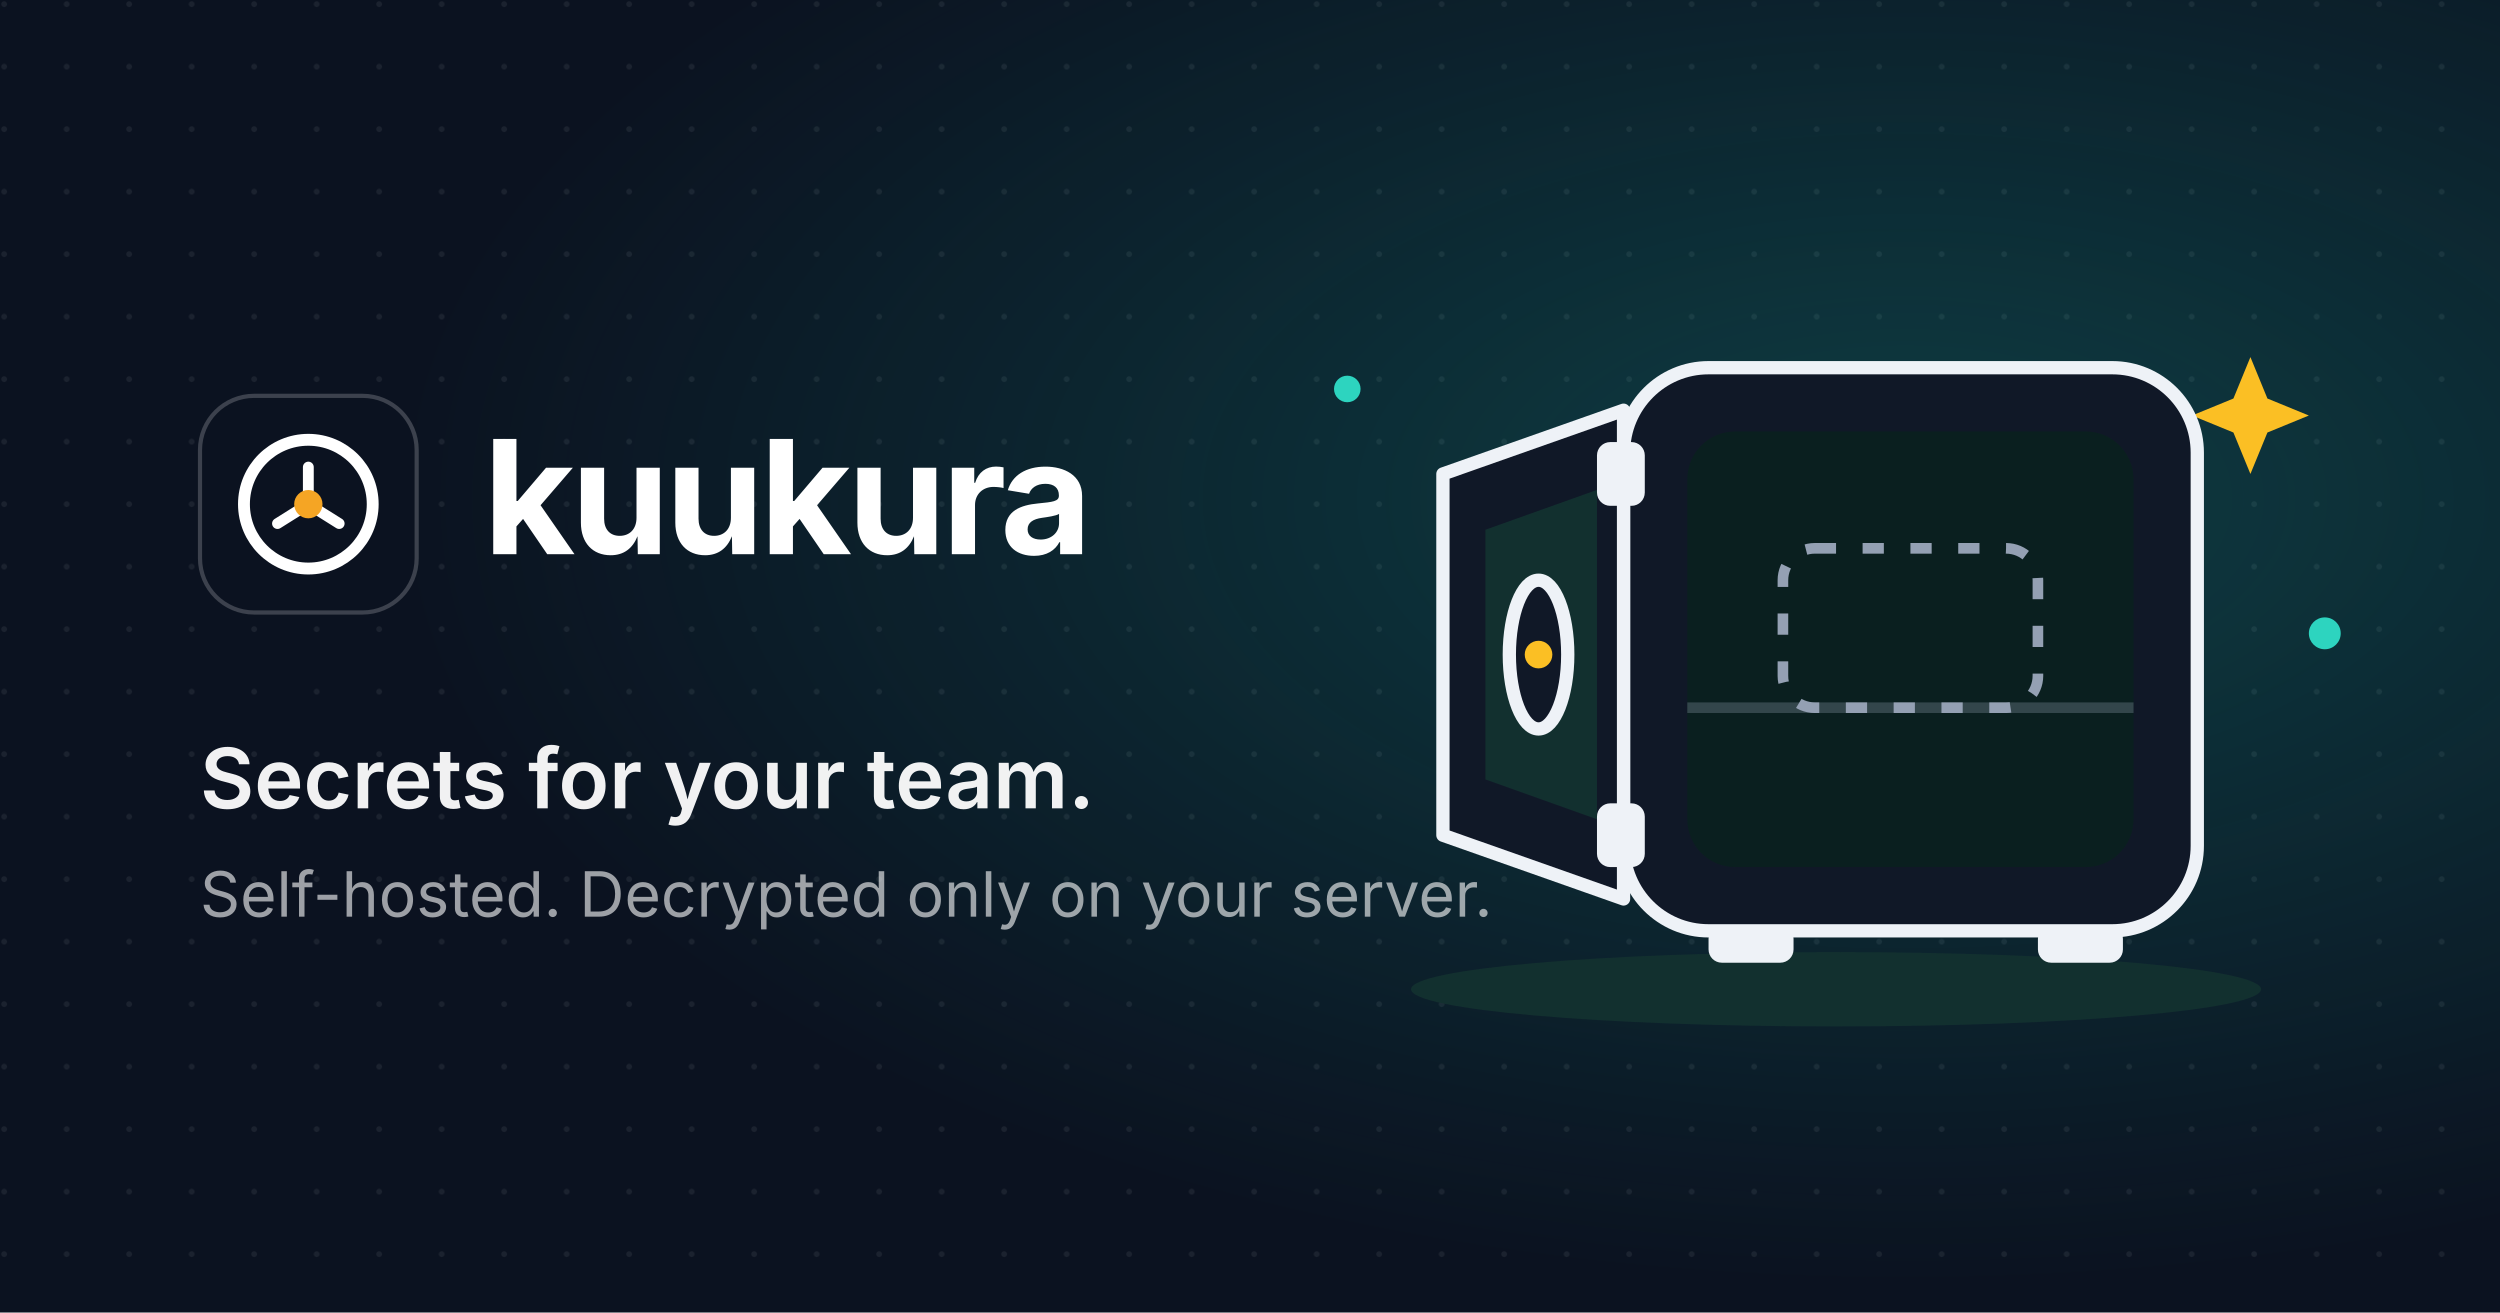
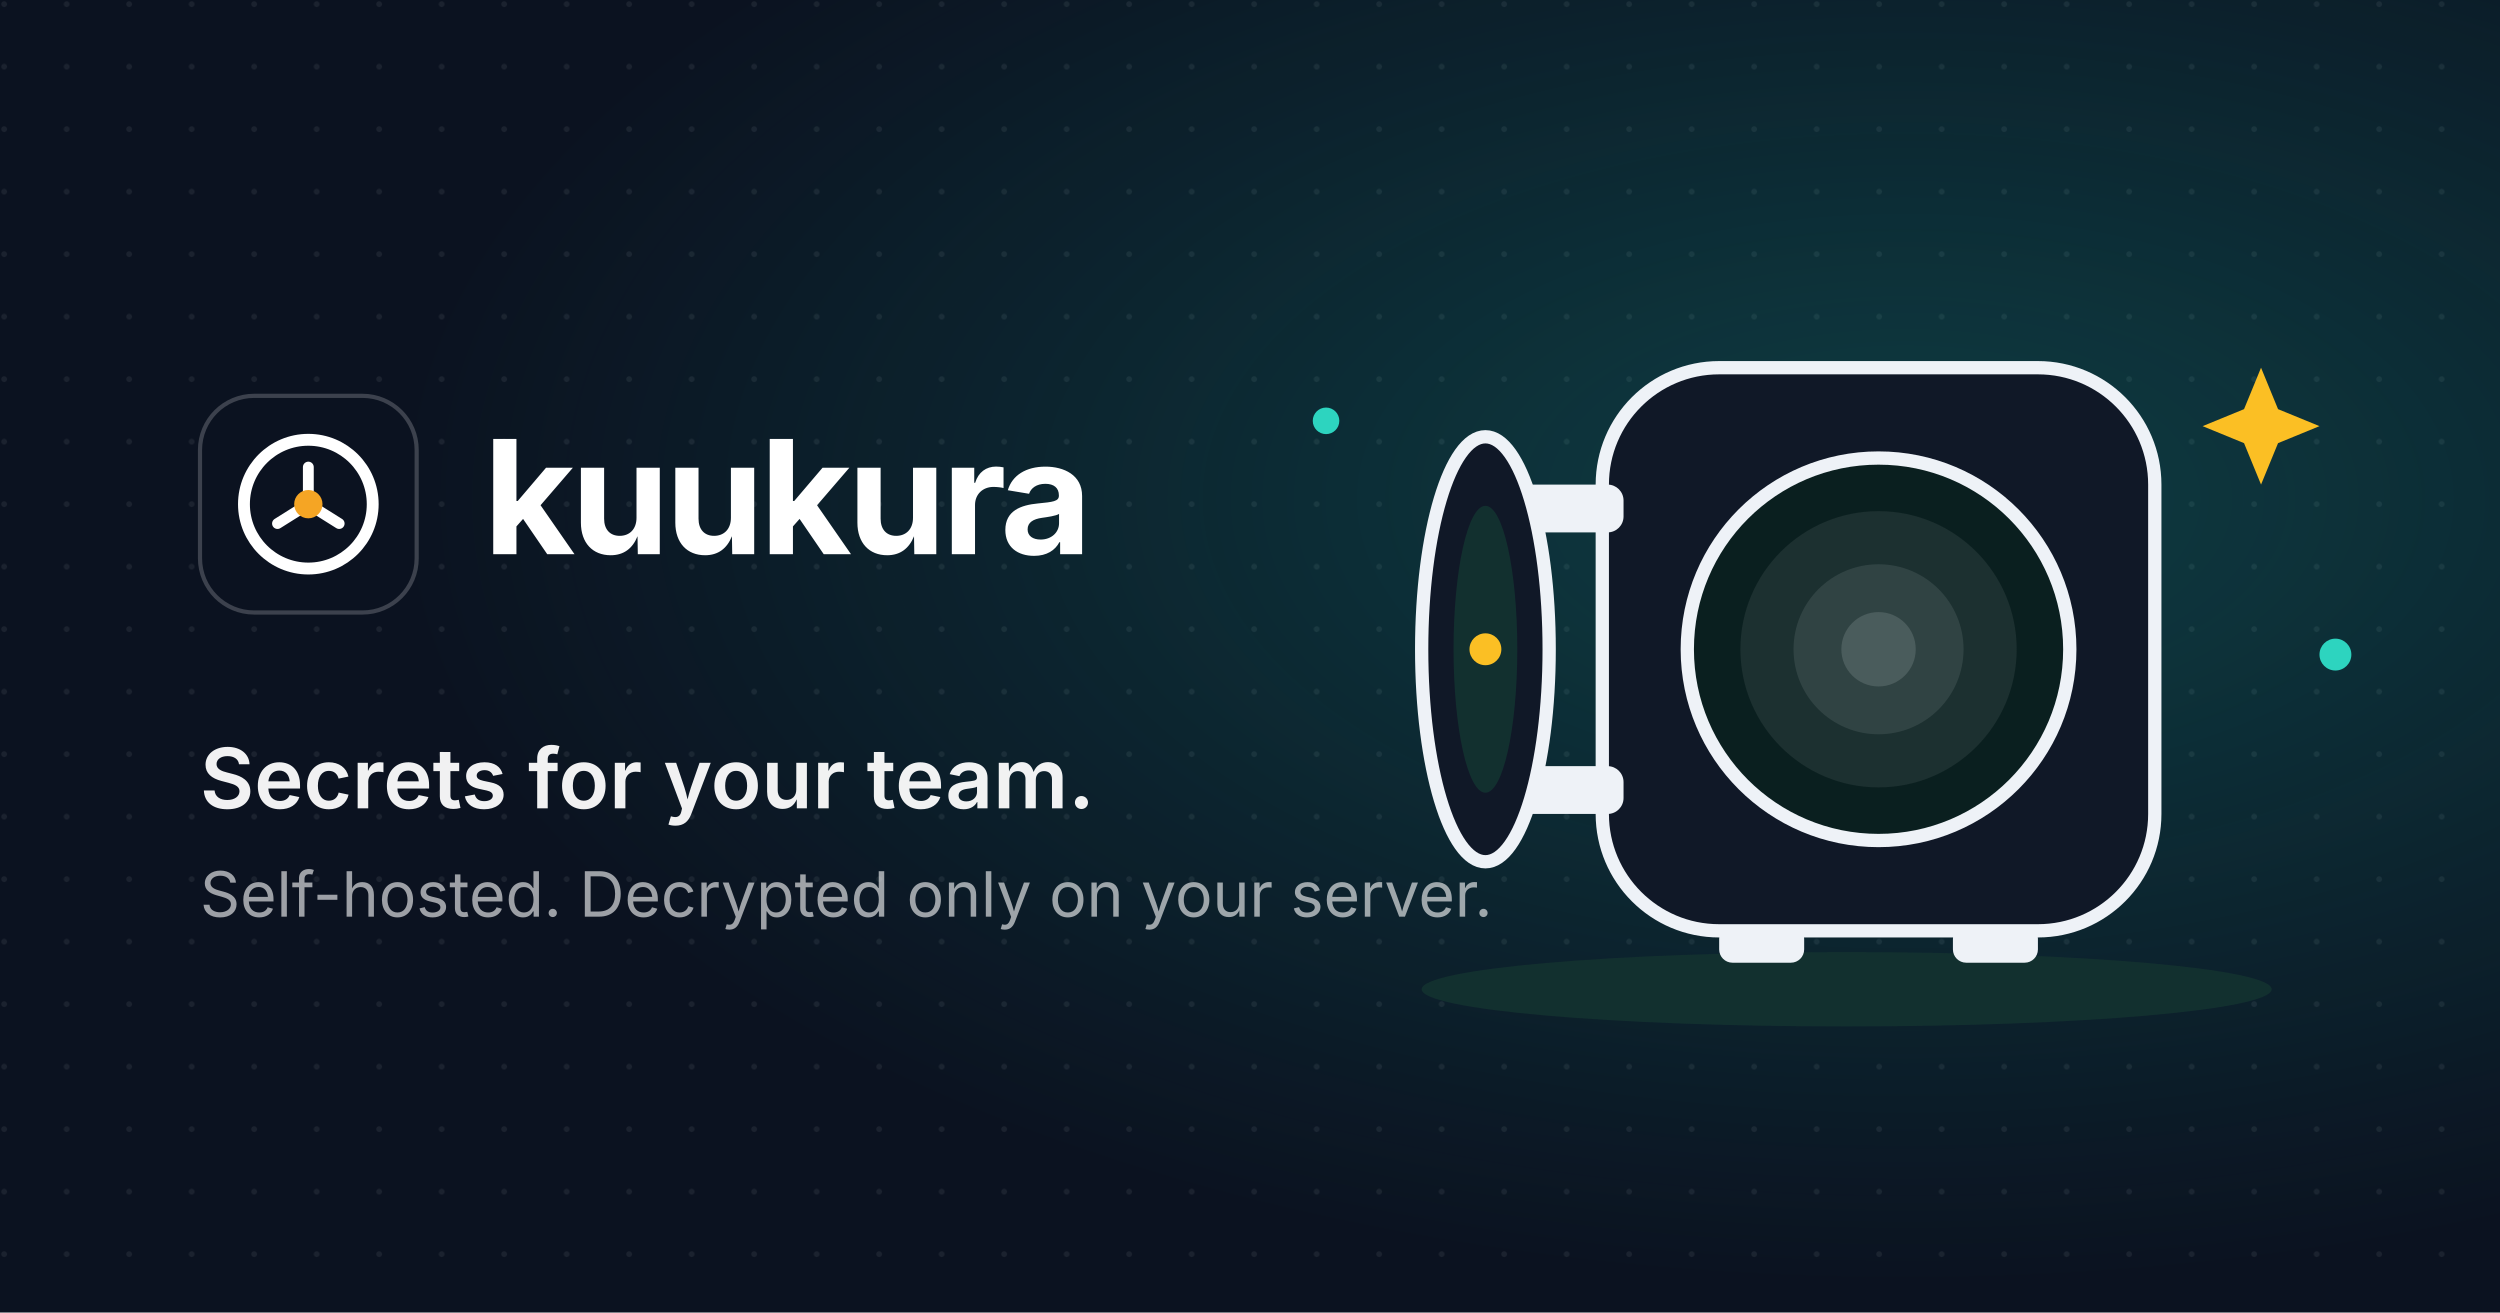
<svg xmlns="http://www.w3.org/2000/svg" viewBox="0 0 1200 630" role="img" aria-label="kuukura: secrets for your team, self-hosted">
  <defs>
    <radialGradient id="glow" cx="76%" cy="38%" r="60%">
      <stop offset="0" stop-color="#14B8A6" stop-opacity=".26" />
      <stop offset="1" stop-color="#14B8A6" stop-opacity="0" />
    </radialGradient>
    <pattern id="dots" width="30" height="30" patternUnits="userSpaceOnUse">
      <circle cx="2" cy="2" r="1.4" fill="#fff" fill-opacity=".07" />
    </pattern>
  </defs>
  <rect width="1200" height="630" fill="#0B1220" />
  <rect width="1200" height="630" fill="url(#dots)" />
  <rect width="1200" height="630" fill="url(#glow)" />
  <g transform="translate(560 100) scale(2.55)" stroke-linejoin="round">
-     <ellipse cx="126" cy="147" rx="80" ry="7" fill="#12302F" />
-     <path d="M204 28l3.2 7.8 7.8 3.2-7.8 3.2-3.2 7.8-3.2-7.8-7.8-3.2 7.8-3.2z" fill="#FBBF24" />
-     <circle cx="218" cy="80" r="3" fill="#2DD4BF" />
-     <circle cx="34" cy="34" r="2.5" fill="#2DD4BF" />
-     <rect x="102" y="135" width="16" height="7" rx="2.5" fill="#EEF2F7" />
-     <rect x="164" y="135" width="16" height="7" rx="2.5" fill="#EEF2F7" />
-     <rect x="86" y="30" width="108" height="106" rx="16" fill="#101827" stroke="#EEF2F7" stroke-width="2.5" />
-     <rect x="98" y="42" width="84" height="82" rx="9" fill="#0A1F1F" />
-     <path d="M98 94h84" stroke="#94A0B3" stroke-opacity=".3" stroke-width="2" />
-     <rect x="116" y="64" width="48" height="30" rx="6" fill="none" stroke="#94A0B3" stroke-width="2" stroke-dasharray="4 5" />
-     <path d="M86 38 52 50v68l34 12z" fill="#101827" stroke="#EEF2F7" stroke-width="2.5" />
-     <path d="M81 53 60 60.5v47L81 115z" fill="#12302F" />
-     <ellipse cx="70" cy="84" rx="5.5" ry="14" fill="#101827" stroke="#EEF2F7" stroke-width="2.5" />
-     <circle cx="70" cy="84" r="2.6" fill="#FBBF24" />
-     <rect x="81" y="44" width="9" height="12" rx="2.5" fill="#EEF2F7" />
-     <rect x="81" y="112" width="9" height="12" rx="2.5" fill="#EEF2F7" />
+     <ellipse cx="128" cy="147" rx="80" ry="7" fill="#12302F" />
+     <path d="M206 30l3.2 7.8 7.8 3.2-7.8 3.2-3.2 7.8-3.2-7.8-7.8-3.2 7.8-3.2z" fill="#FBBF24" />
+     <circle cx="220" cy="84" r="3" fill="#2DD4BF" />
+     <circle cx="30" cy="40" r="2.5" fill="#2DD4BF" />
+     <rect x="104" y="135" width="16" height="7" rx="2.5" fill="#EEF2F7" />
+     <rect x="148" y="135" width="16" height="7" rx="2.5" fill="#EEF2F7" />
+     <rect x="82" y="30" width="104" height="106" rx="22" fill="#101827" stroke="#EEF2F7" stroke-width="2.5" />
+     <circle cx="134" cy="83" r="36" fill="#0A1F1F" stroke="#EEF2F7" stroke-width="2.5" />
+     <circle cx="134" cy="83" r="26" fill="#EEF2F7" fill-opacity=".08" />
+     <circle cx="134" cy="83" r="16" fill="#EEF2F7" fill-opacity=".1" />
+     <circle cx="134" cy="83" r="7" fill="#EEF2F7" fill-opacity=".14" />
+     <rect x="60" y="52" width="26" height="9" rx="3" fill="#EEF2F7" />
+     <rect x="60" y="105" width="26" height="9" rx="3" fill="#EEF2F7" />
+     <ellipse cx="60" cy="83" rx="12" ry="40" fill="#101827" stroke="#EEF2F7" stroke-width="2.5" />
+     <ellipse cx="60" cy="83" rx="6" ry="27" fill="#12302F" />
+     <circle cx="60" cy="83" r="3" fill="#FBBF24" />
  </g>
  <g transform="translate(96 190)">
    <rect width="104" height="104" rx="26" fill="#0B1220" stroke="#fff" stroke-opacity=".2" stroke-width="2" />
    <circle cx="52" cy="52" r="30.9" fill="none" stroke="#fff" stroke-width="5.7" />
    <path d="M52 34.2V52M66.8 61.3 52 52M37.2 61.3 52 52" fill="none" stroke="#fff" stroke-width="5.2" stroke-linecap="round" />
    <circle cx="52" cy="52" r="6.8" fill="#F5A524" />
    <text x="136" y="76" fill="#fff" font-family="ui-rounded, 'SF Pro Rounded', 'Nunito', system-ui, -apple-system, 'Segoe UI', sans-serif" font-size="76" font-weight="700" letter-spacing="-2">kuukura</text>
  </g>
  <text x="96" y="388" fill="#fff" fill-opacity=".94" font-family="system-ui, -apple-system, 'Segoe UI', sans-serif" font-size="40" font-weight="600">Secrets for your team.</text>
  <text x="96" y="440" fill="#fff" fill-opacity=".6" font-family="system-ui, -apple-system, 'Segoe UI', sans-serif" font-size="30">Self-hosted. Decrypted only on your server.</text>
</svg>
